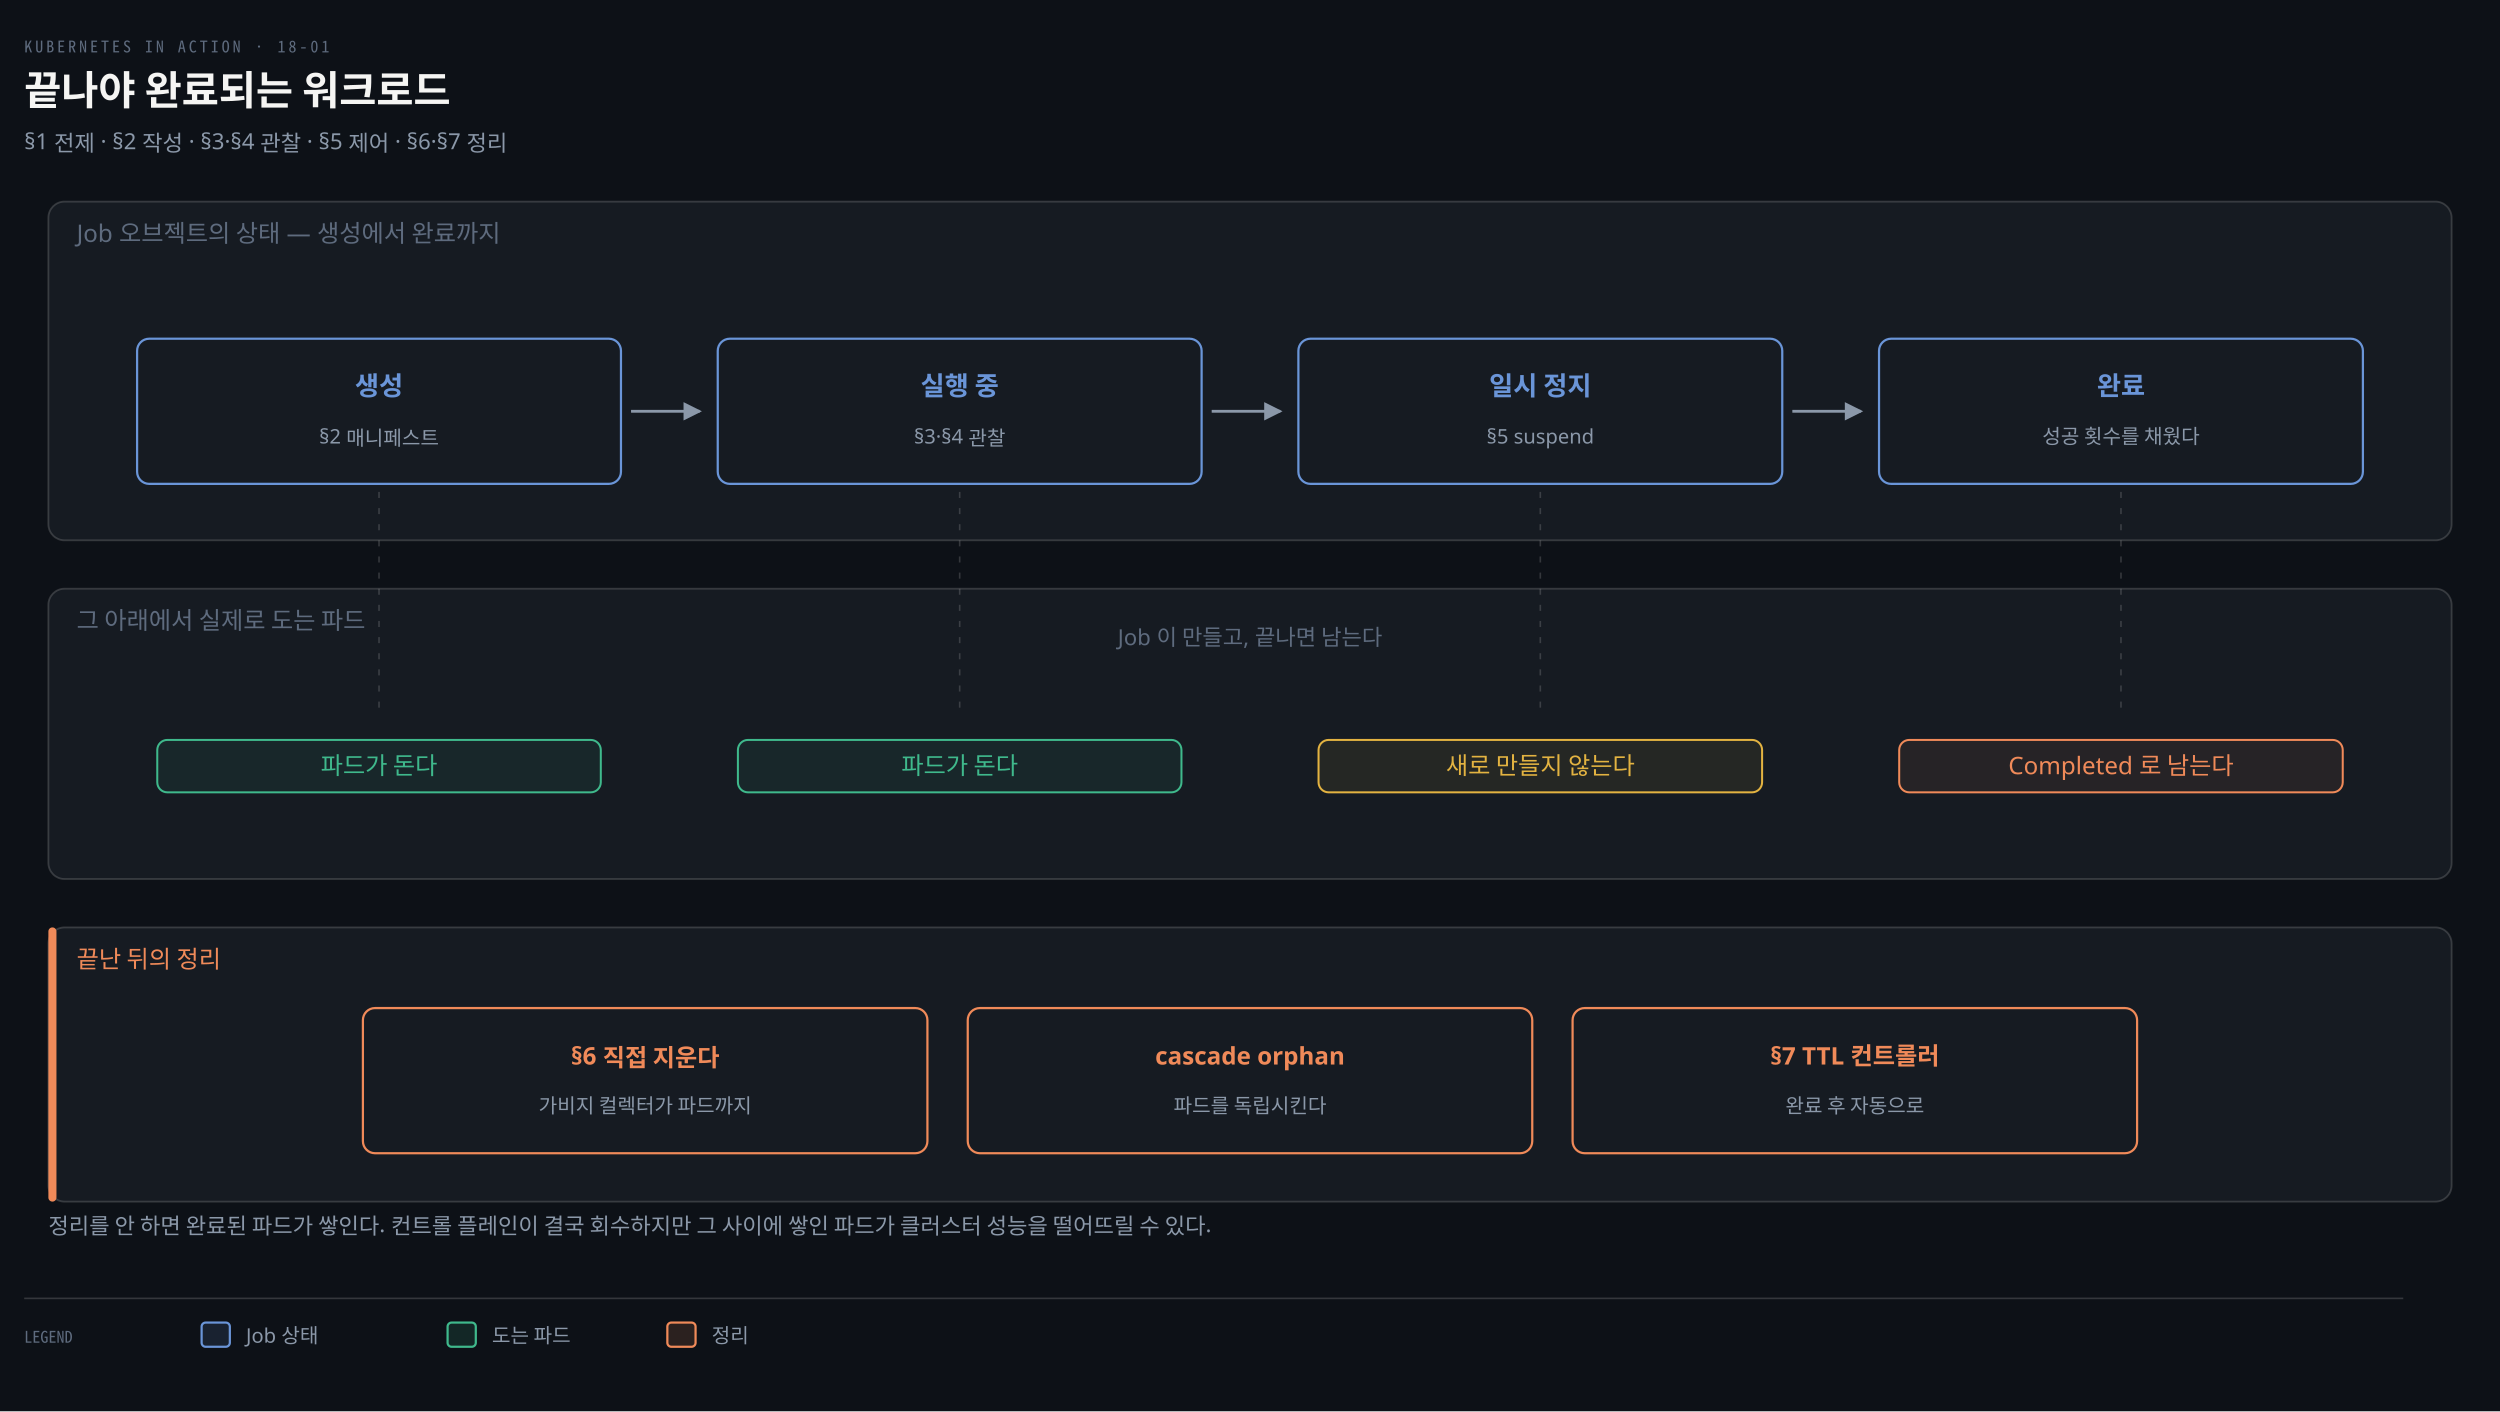
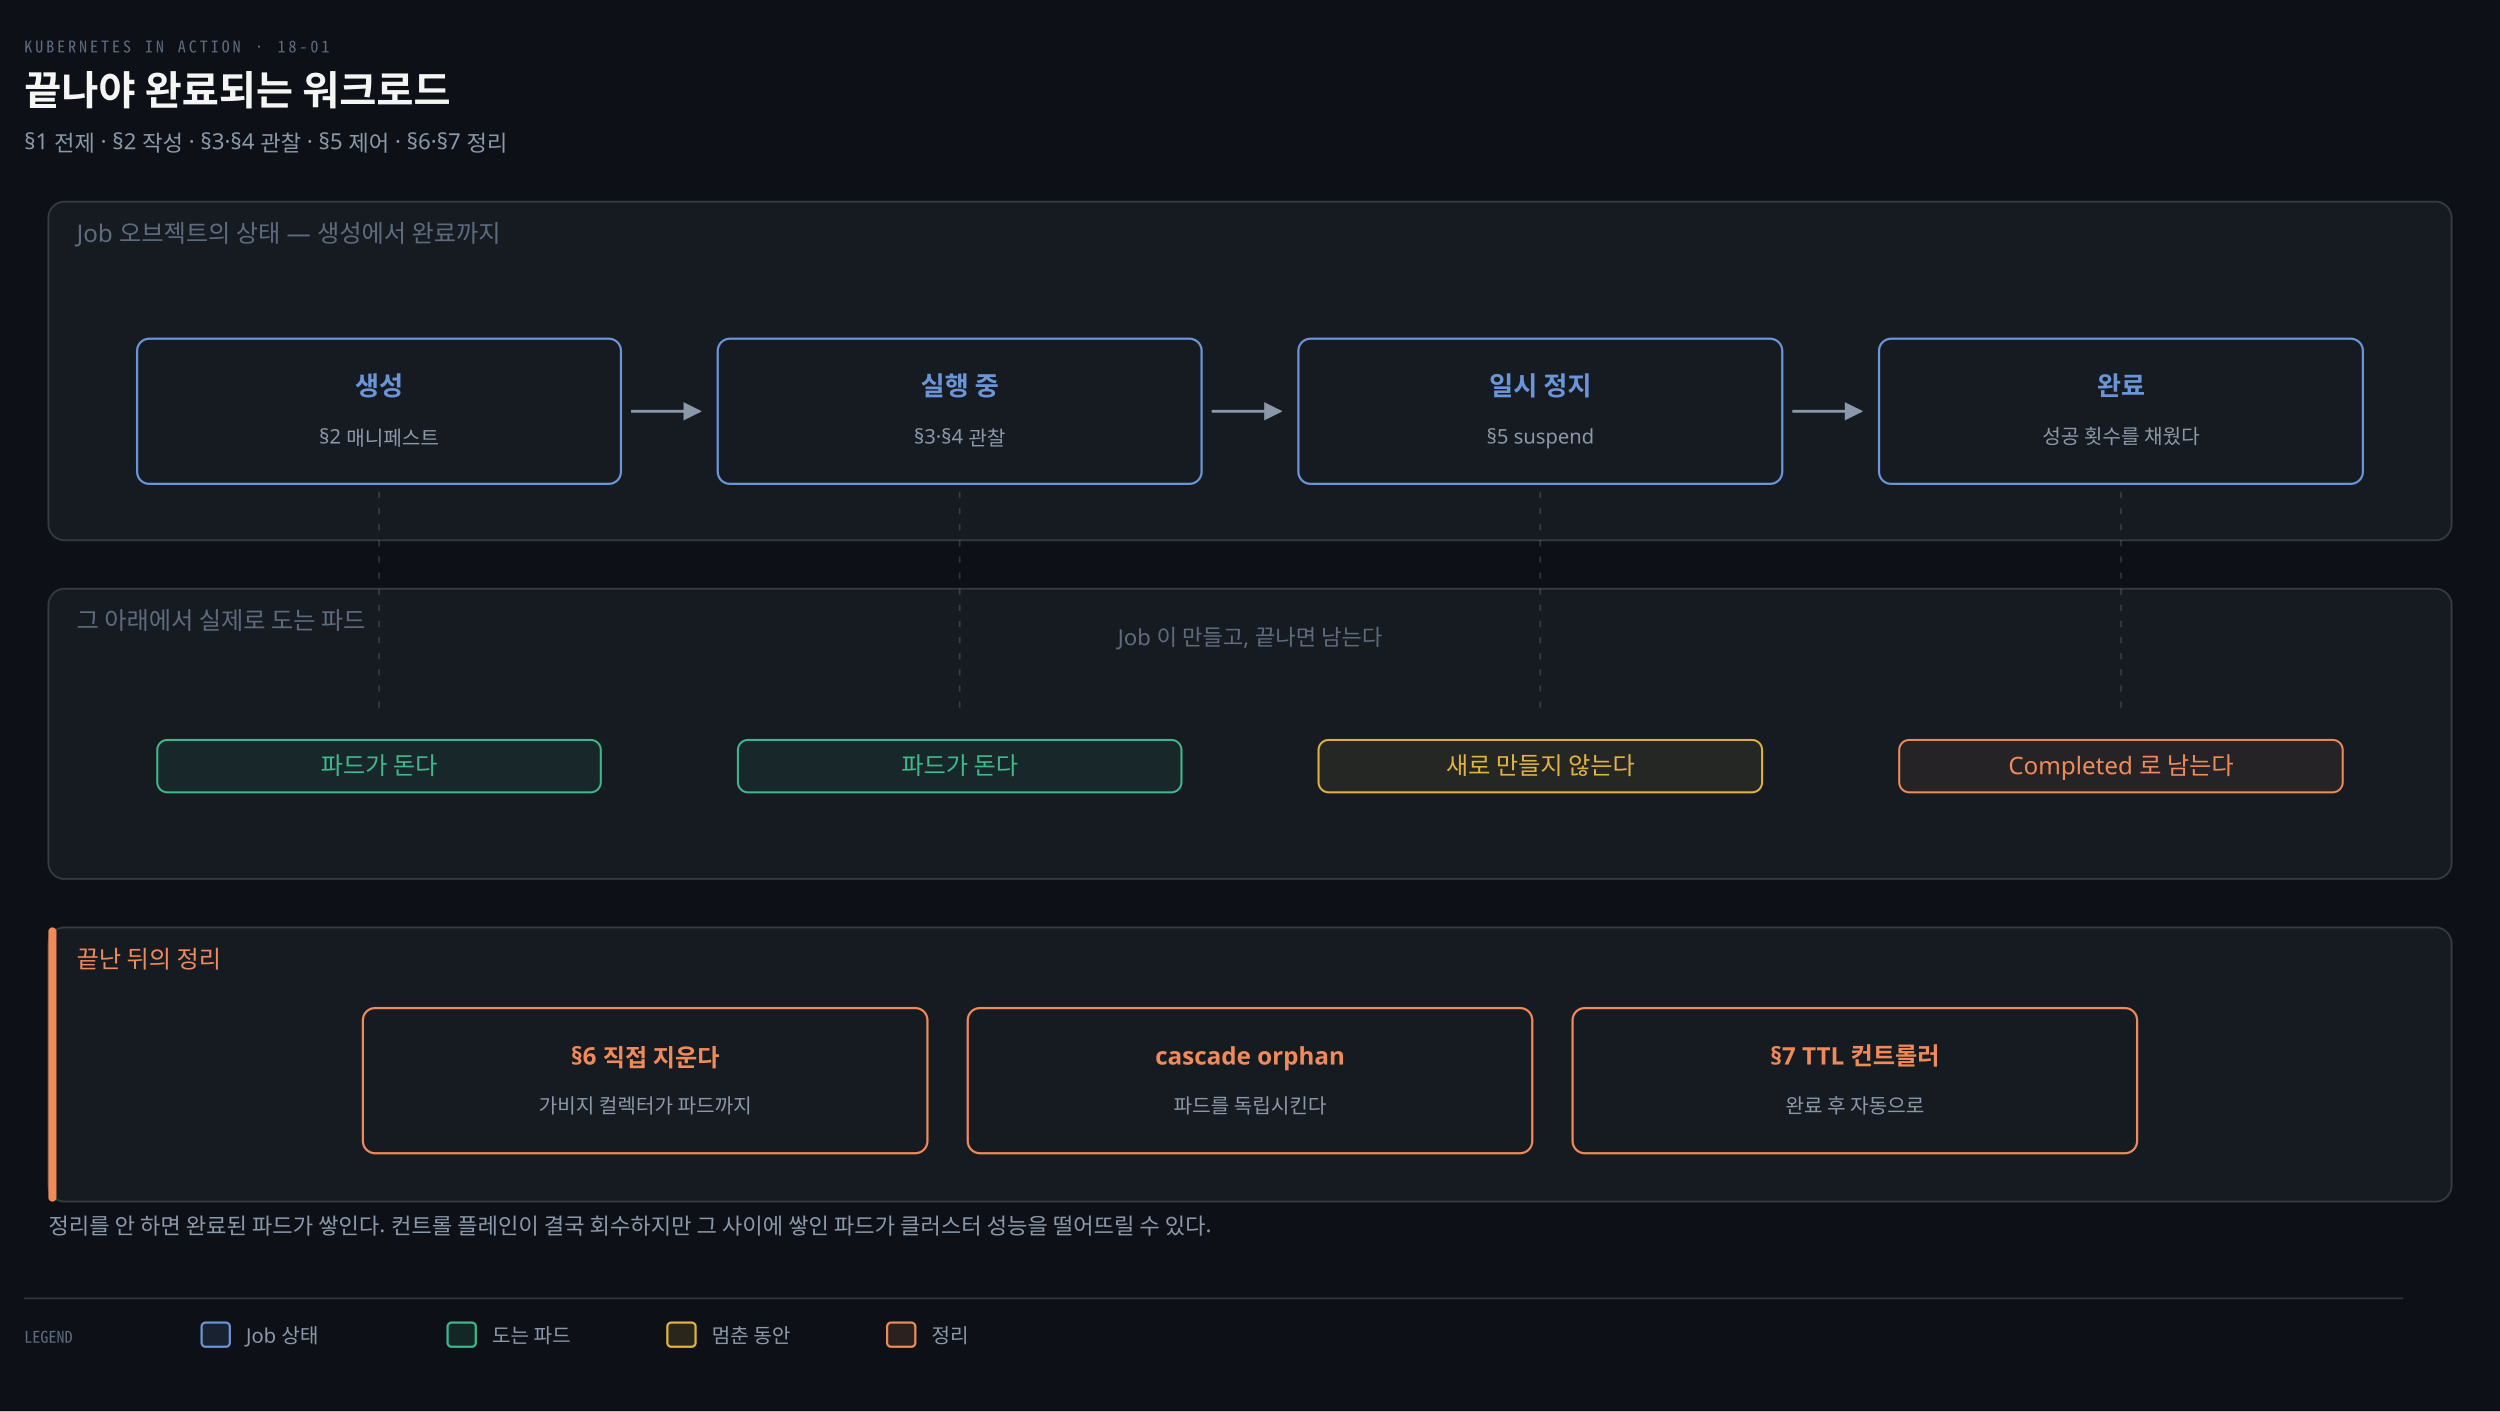
<svg xmlns="http://www.w3.org/2000/svg" viewBox="0 0 1240 700" width="100%" role="img" aria-labelledby="dt dd">
  <defs>
    <marker id="ar" viewBox="0 0 8 8" refX="7" refY="4" markerWidth="6.5" markerHeight="6.5" orient="auto">
      <path d="M0 0 L8 4 L0 8 z" fill="#8B98A9" />
    </marker>
    <marker id="ok" viewBox="0 0 8 8" refX="7" refY="4" markerWidth="6.5" markerHeight="6.5" orient="auto">
      <path d="M0 0 L8 4 L0 8 z" fill="#3FB98C" />
    </marker>
    <marker id="warn" viewBox="0 0 8 8" refX="7" refY="4" markerWidth="6.5" markerHeight="6.5" orient="auto">
      <path d="M0 0 L8 4 L0 8 z" fill="#E3B341" />
    </marker>
    <marker id="bad" viewBox="0 0 8 8" refX="7" refY="4" markerWidth="6.5" markerHeight="6.5" orient="auto">
      <path d="M0 0 L8 4 L0 8 z" fill="#F0616D" />
    </marker>
    <marker id="info" viewBox="0 0 8 8" refX="7" refY="4" markerWidth="6.5" markerHeight="6.5" orient="auto">
      <path d="M0 0 L8 4 L0 8 z" fill="#6A95D8" />
    </marker>
    <marker id="acc" viewBox="0 0 8 8" refX="7" refY="4" markerWidth="6.5" markerHeight="6.5" orient="auto">
      <path d="M0 0 L8 4 L0 8 z" fill="#F08A59" />
    </marker>
    <marker id="soft" viewBox="0 0 8 8" refX="7" refY="4" markerWidth="6.5" markerHeight="6.5" orient="auto">
      <path d="M0 0 L8 4 L0 8 z" fill="#5E6B7E" />
    </marker>
  </defs>
  <rect width="1240" height="700" fill="#0D1117" />
  <text x="12" y="26" font-family="'Geist Mono','Noto Sans Mono CJK KR',monospace" font-size="8" letter-spacing="0.18em" fill="#5E6B7E">KUBERNETES IN ACTION · 18-01</text>
  <text x="12" y="52" font-family="'Geist','Apple SD Gothic Neo','Noto Sans KR','Malgun Gothic',sans-serif" font-size="20" font-weight="600" fill="#F5F5F3">끝나야 완료되는 워크로드</text>
  <text x="12" y="74" font-family="'Geist','Apple SD Gothic Neo','Noto Sans KR','Malgun Gothic',sans-serif" font-size="11" fill="#8B98A9">§1 전제 · §2 작성 · §3·§4 관찰 · §5 제어 · §6·§7 정리</text>
  <rect x="24" y="100" width="1192" height="168" rx="8" fill="#161B22" stroke="rgba(191,192,192,0.22)" stroke-width="0.9" />
  <text x="38" y="120" text-anchor="start" font-family="'Geist','Apple SD Gothic Neo','Noto Sans KR','Malgun Gothic',sans-serif" font-size="12" font-weight="400" fill="#5E6B7E">Job 오브젝트의 상태 — 생성에서 완료까지</text>
  <rect x="68" y="168" width="240" height="72" rx="6" fill="#161B22" stroke="#6A95D8" stroke-width="1.1" />
  <text x="188" y="196" text-anchor="middle" font-family="'Geist','Apple SD Gothic Neo','Noto Sans KR','Malgun Gothic',sans-serif" font-size="13" font-weight="600" fill="#6A95D8">생성</text>
  <text x="188" y="220" text-anchor="middle" font-family="'Geist','Apple SD Gothic Neo','Noto Sans KR','Malgun Gothic',sans-serif" font-size="10" font-weight="400" fill="#8B98A9">§2 매니페스트</text>
  <rect x="356" y="168" width="240" height="72" rx="6" fill="#161B22" stroke="#6A95D8" stroke-width="1.1" />
  <text x="476" y="196" text-anchor="middle" font-family="'Geist','Apple SD Gothic Neo','Noto Sans KR','Malgun Gothic',sans-serif" font-size="13" font-weight="600" fill="#6A95D8">실행 중</text>
  <text x="476" y="220" text-anchor="middle" font-family="'Geist','Apple SD Gothic Neo','Noto Sans KR','Malgun Gothic',sans-serif" font-size="10" font-weight="400" fill="#8B98A9">§3·§4 관찰</text>
  <rect x="644" y="168" width="240" height="72" rx="6" fill="#161B22" stroke="#6A95D8" stroke-width="1.1" />
  <text x="764" y="196" text-anchor="middle" font-family="'Geist','Apple SD Gothic Neo','Noto Sans KR','Malgun Gothic',sans-serif" font-size="13" font-weight="600" fill="#6A95D8">일시 정지</text>
  <text x="764" y="220" text-anchor="middle" font-family="'Geist','Apple SD Gothic Neo','Noto Sans KR','Malgun Gothic',sans-serif" font-size="10" font-weight="400" fill="#8B98A9">§5 suspend</text>
  <rect x="932" y="168" width="240" height="72" rx="6" fill="#161B22" stroke="#6A95D8" stroke-width="1.1" />
  <text x="1052" y="196" text-anchor="middle" font-family="'Geist','Apple SD Gothic Neo','Noto Sans KR','Malgun Gothic',sans-serif" font-size="13" font-weight="600" fill="#6A95D8">완료</text>
  <text x="1052" y="220" text-anchor="middle" font-family="'Geist','Apple SD Gothic Neo','Noto Sans KR','Malgun Gothic',sans-serif" font-size="10" font-weight="400" fill="#8B98A9">성공 횟수를 채웠다</text>
  <path d="M 313 204 L 347 204" fill="none" stroke="#8B98A9" stroke-width="1.4" marker-end="url(#ar)" />
  <path d="M 601 204 L 635 204" fill="none" stroke="#8B98A9" stroke-width="1.4" marker-end="url(#ar)" />
  <path d="M 889 204 L 923 204" fill="none" stroke="#8B98A9" stroke-width="1.4" marker-end="url(#ar)" />
  <rect x="24" y="292" width="1192" height="144" rx="8" fill="#161B22" stroke="rgba(191,192,192,0.22)" stroke-width="0.9" />
  <text x="38" y="312" text-anchor="start" font-family="'Geist','Apple SD Gothic Neo','Noto Sans KR','Malgun Gothic',sans-serif" font-size="12" font-weight="400" fill="#5E6B7E">그 아래에서 실제로 도는 파드</text>
  <text x="620" y="320" text-anchor="middle" font-family="'Geist','Apple SD Gothic Neo','Noto Sans KR','Malgun Gothic',sans-serif" font-size="11" font-weight="400" fill="#5E6B7E">Job 이 만들고, 끝나면 남는다</text>
  <rect x="78.0" y="367" width="220" height="26" rx="5" fill="#3FB98C14" stroke="#3FB98C" stroke-width="1.0" />
  <text x="188" y="384" text-anchor="middle" font-family="'Geist','Apple SD Gothic Neo','Noto Sans KR','Malgun Gothic',sans-serif" font-size="12" font-weight="400" fill="#3FB98C">파드가 돈다</text>
  <line x1="188" y1="244" x2="188" y2="356" stroke="rgba(191,192,192,0.22)" stroke-width="0.8" stroke-dasharray="3 5" />
  <rect x="366.0" y="367" width="220" height="26" rx="5" fill="#3FB98C14" stroke="#3FB98C" stroke-width="1.0" />
  <text x="476" y="384" text-anchor="middle" font-family="'Geist','Apple SD Gothic Neo','Noto Sans KR','Malgun Gothic',sans-serif" font-size="12" font-weight="400" fill="#3FB98C">파드가 돈다</text>
  <line x1="476" y1="244" x2="476" y2="356" stroke="rgba(191,192,192,0.22)" stroke-width="0.8" stroke-dasharray="3 5" />
  <rect x="654.0" y="367" width="220" height="26" rx="5" fill="#E3B34114" stroke="#E3B341" stroke-width="1.0" />
  <text x="764" y="384" text-anchor="middle" font-family="'Geist','Apple SD Gothic Neo','Noto Sans KR','Malgun Gothic',sans-serif" font-size="12" font-weight="400" fill="#E3B341">새로 만들지 않는다</text>
  <line x1="764" y1="244" x2="764" y2="356" stroke="rgba(191,192,192,0.22)" stroke-width="0.8" stroke-dasharray="3 5" />
  <rect x="942.0" y="367" width="220" height="26" rx="5" fill="#F08A5914" stroke="#F08A59" stroke-width="1.0" />
  <text x="1052" y="384" text-anchor="middle" font-family="'Geist','Apple SD Gothic Neo','Noto Sans KR','Malgun Gothic',sans-serif" font-size="12" font-weight="400" fill="#F08A59">Completed 로 남는다</text>
  <line x1="1052" y1="244" x2="1052" y2="356" stroke="rgba(191,192,192,0.22)" stroke-width="0.8" stroke-dasharray="3 5" />
  <rect x="24" y="460" width="1192" height="136" rx="8" fill="#161B22" stroke="rgba(191,192,192,0.22)" stroke-width="0.9" />
  <rect x="24" y="460" width="4" height="136" rx="2" fill="#F08A59" />
  <text x="38" y="480" text-anchor="start" font-family="'Geist','Apple SD Gothic Neo','Noto Sans KR','Malgun Gothic',sans-serif" font-size="12" font-weight="400" fill="#F08A59">끝난 뒤의 정리</text>
  <rect x="180" y="500" width="280" height="72" rx="6" fill="#161B22" stroke="#F08A59" stroke-width="1.1" />
  <text x="320" y="528" text-anchor="middle" font-family="'Geist','Apple SD Gothic Neo','Noto Sans KR','Malgun Gothic',sans-serif" font-size="12" font-weight="600" fill="#F08A59">§6 직접 지운다</text>
  <text x="320" y="552" text-anchor="middle" font-family="'Geist','Apple SD Gothic Neo','Noto Sans KR','Malgun Gothic',sans-serif" font-size="10" font-weight="400" fill="#8B98A9">가비지 컬렉터가 파드까지</text>
  <rect x="480" y="500" width="280" height="72" rx="6" fill="#161B22" stroke="#F08A59" stroke-width="1.1" />
  <text x="620" y="528" text-anchor="middle" font-family="'Geist','Apple SD Gothic Neo','Noto Sans KR','Malgun Gothic',sans-serif" font-size="12" font-weight="600" fill="#F08A59">cascade orphan</text>
  <text x="620" y="552" text-anchor="middle" font-family="'Geist','Apple SD Gothic Neo','Noto Sans KR','Malgun Gothic',sans-serif" font-size="10" font-weight="400" fill="#8B98A9">파드를 독립시킨다</text>
  <rect x="780" y="500" width="280" height="72" rx="6" fill="#161B22" stroke="#F08A59" stroke-width="1.1" />
  <text x="920" y="528" text-anchor="middle" font-family="'Geist','Apple SD Gothic Neo','Noto Sans KR','Malgun Gothic',sans-serif" font-size="12" font-weight="600" fill="#F08A59">§7 TTL 컨트롤러</text>
  <text x="920" y="552" text-anchor="middle" font-family="'Geist','Apple SD Gothic Neo','Noto Sans KR','Malgun Gothic',sans-serif" font-size="10" font-weight="400" fill="#8B98A9">완료 후 자동으로</text>
  <text x="24" y="612" text-anchor="start" font-family="'Geist','Apple SD Gothic Neo','Noto Sans KR','Malgun Gothic',sans-serif" font-size="11" font-weight="400" fill="#8B98A9">정리를 안 하면 완료된 파드가 쌓인다. 컨트롤 플레인이 결국 회수하지만 그 사이에 쌓인 파드가 클러스터 성능을 떨어뜨릴 수 있다.</text>
  <line x1="12" y1="644" x2="1192" y2="644" stroke="rgba(191,192,192,0.22)" stroke-width="0.8" />
  <text x="12" y="666" text-anchor="start" font-family="'Geist Mono','Noto Sans Mono CJK KR',monospace" font-size="8" font-weight="400" fill="#5E6B7E">LEGEND</text>
  <rect x="100" y="656" width="14" height="12" rx="2" fill="#6A95D822" stroke="#6A95D8" stroke-width="1.1" />
  <text x="122" y="666" text-anchor="start" font-family="'Geist','Apple SD Gothic Neo','Noto Sans KR','Malgun Gothic',sans-serif" font-size="10" font-weight="400" fill="#8B98A9">Job 상태</text>
  <rect x="222" y="656" width="14" height="12" rx="2" fill="#3FB98C22" stroke="#3FB98C" stroke-width="1.1" />
  <text x="244" y="666" text-anchor="start" font-family="'Geist','Apple SD Gothic Neo','Noto Sans KR','Malgun Gothic',sans-serif" font-size="10" font-weight="400" fill="#8B98A9">도는 파드</text>
-   <rect x="331" y="656" width="14" height="12" rx="2" fill="#F08A5922" stroke="#F08A59" stroke-width="1.1" />
-   <text x="353" y="666" text-anchor="start" font-family="'Geist','Apple SD Gothic Neo','Noto Sans KR','Malgun Gothic',sans-serif" font-size="10" font-weight="400" fill="#8B98A9">정리</text>
+   <rect x="331" y="656" width="14" height="12" rx="2" fill="#E3B34122" stroke="#E3B341" stroke-width="1.1" />
+   <text x="353" y="666" text-anchor="start" font-family="'Geist','Apple SD Gothic Neo','Noto Sans KR','Malgun Gothic',sans-serif" font-size="10" font-weight="400" fill="#8B98A9">멈춘 동안</text>
+   <rect x="440" y="656" width="14" height="12" rx="2" fill="#F08A5922" stroke="#F08A59" stroke-width="1.1" />
+   <text x="462" y="666" text-anchor="start" font-family="'Geist','Apple SD Gothic Neo','Noto Sans KR','Malgun Gothic',sans-serif" font-size="10" font-weight="400" fill="#8B98A9">정리</text>
</svg>
